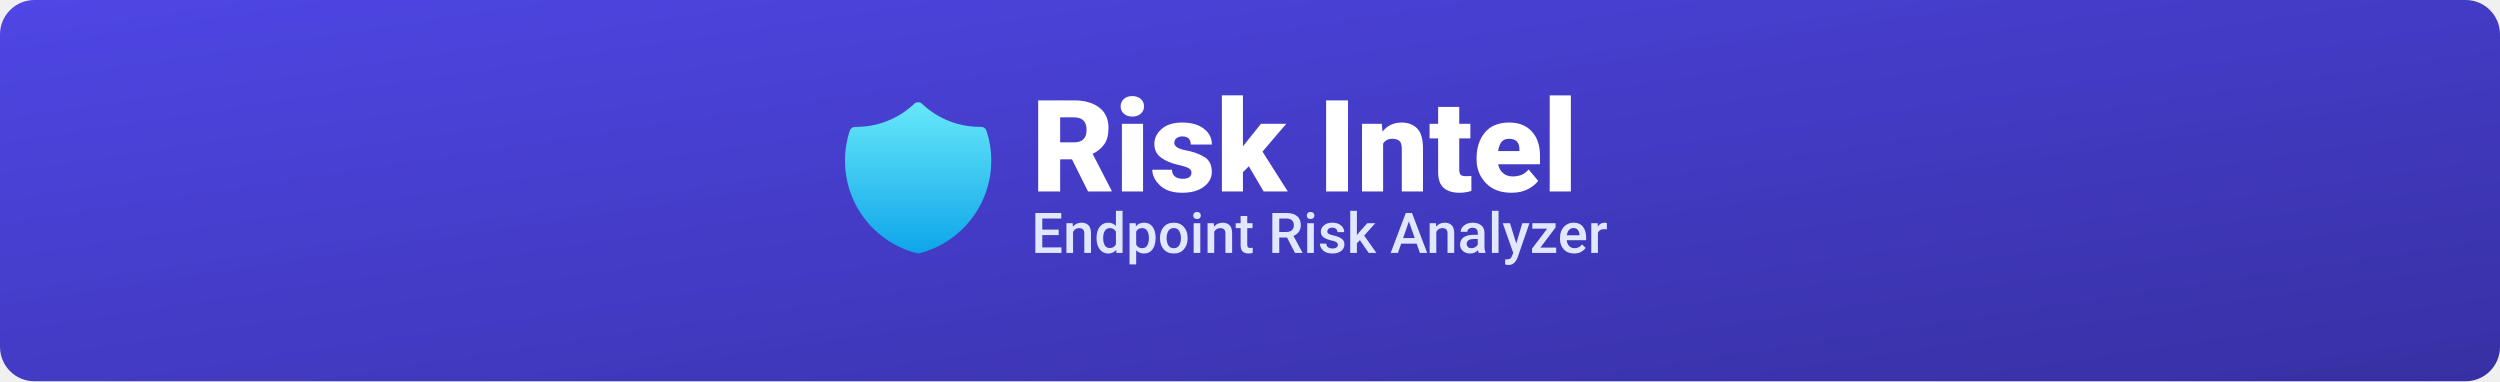
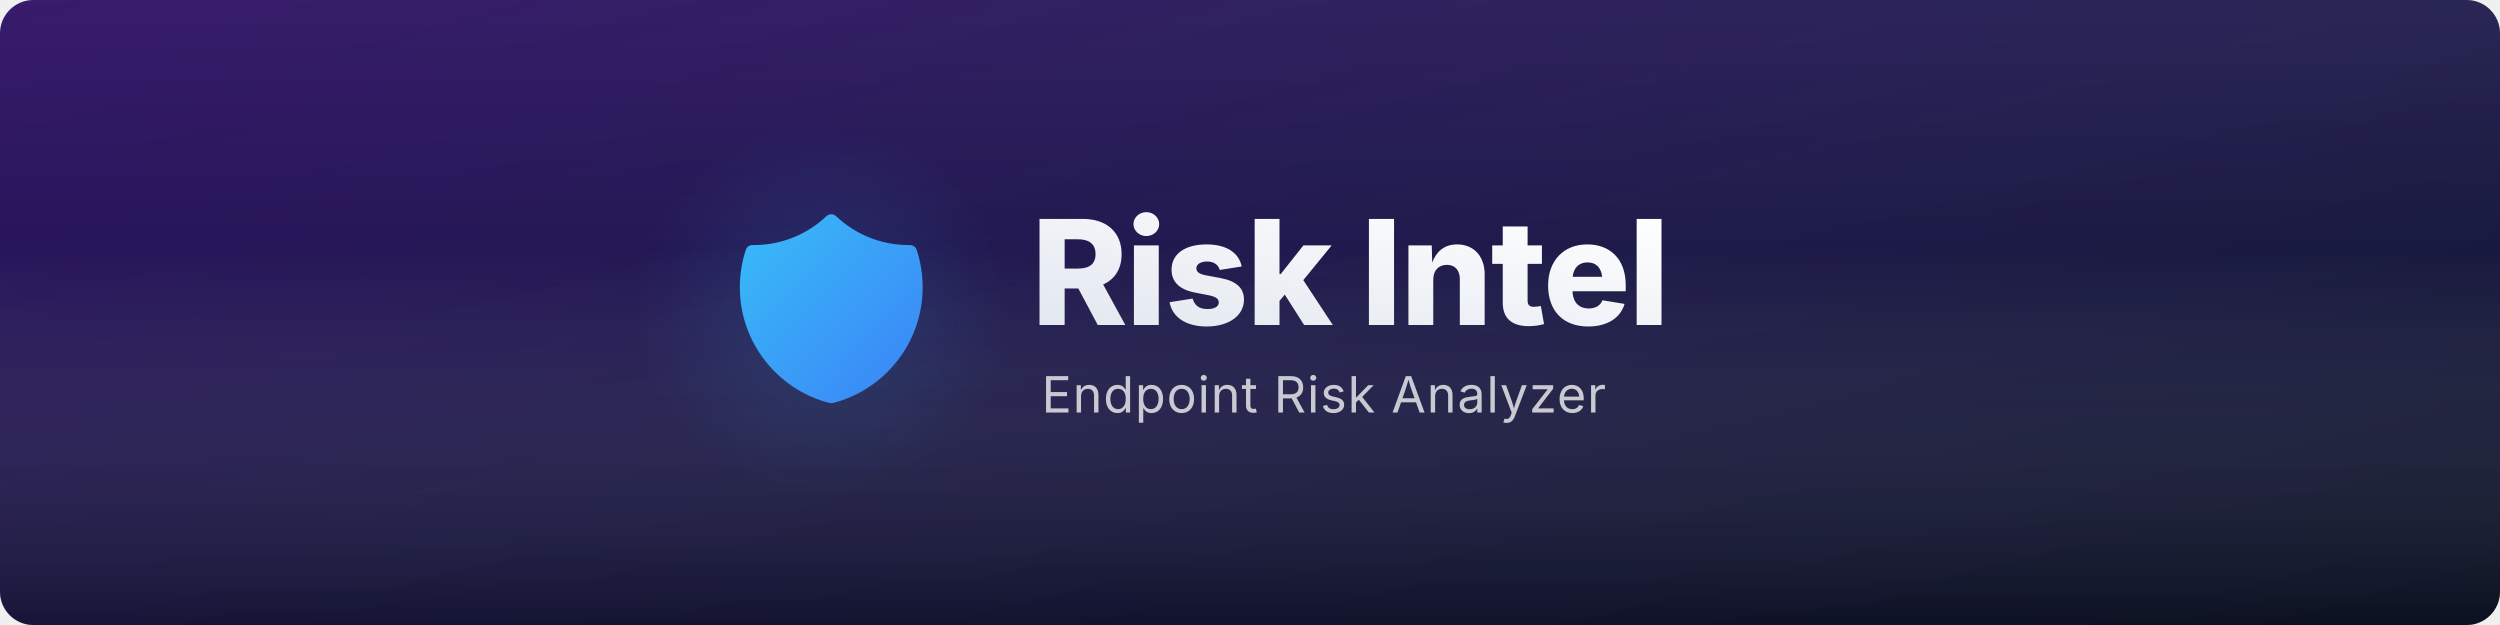
- <svg xmlns="http://www.w3.org/2000/svg" viewBox="0 0 800 122">
+ <svg xmlns="http://www.w3.org/2000/svg" viewBox="0 0 1200 300" width="100%" height="auto">
  <defs>
-     <linearGradient id="bg" x1="0%" y1="0%" x2="100%" y2="100%">
-       <stop offset="0%" stop-color="#4f46e5" />
-       <stop offset="100%" stop-color="#3730a3" />
+     <linearGradient id="bg_grad" x1="0%" y1="0%" x2="100%" y2="100%">
+       <stop offset="0%" stop-color="#2e1065" />
+       <stop offset="50%" stop-color="#1e1b4b" />
+       <stop offset="100%" stop-color="#0f172a" />
    </linearGradient>
-     <linearGradient id="shield_grad" x1="0%" y1="0%" x2="0%" y2="100%">
-       <stop offset="0%" stop-color="#67e8f9" />
-       <stop offset="100%" stop-color="#0ea5e9" />
+     <linearGradient id="glass_shine" x1="0%" y1="0%" x2="0%" y2="100%">
+       <stop offset="0%" stop-color="#ffffff" stop-opacity="0.05" />
+       <stop offset="40%" stop-color="#ffffff" stop-opacity="0.00" />
+       <stop offset="100%" stop-color="#000000" stop-opacity="0.25" />
+     </linearGradient>
+     <radialGradient id="icon_glow" cx="50%" cy="50%" r="50%">
+       <stop offset="0%" stop-color="#38bdf8" stop-opacity="0.15" />
+       <stop offset="100%" stop-color="#38bdf8" stop-opacity="0" />
+     </radialGradient>
+     <linearGradient id="shield_fill" x1="0%" y1="0%" x2="100%" y2="100%">
+       <stop offset="0%" stop-color="#38bdf8" />
+       <stop offset="100%" stop-color="#3b82f6" />
+     </linearGradient>
+     <linearGradient id="title_grad" x1="0%" y1="100%" x2="100%" y2="0%">
+       <stop offset="0%" stop-color="#e2e8f0" />
+       <stop offset="100%" stop-color="#ffffff" />
    </linearGradient>
  </defs>
-   <rect width="800" height="122" fill="url(#bg)" rx="11" />
-   <g transform="translate(250, -40)">
-     <g transform="translate(15, 68) scale(2.4)">
-       <path fill="url(#shield_grad)" fill-rule="evenodd" d="M12.516 2.17a.75.75 0 0 0-1.032 0 11.209 11.209 0 0 1-7.877 3.08.75.75 0 0 0-.722.515A12.74 12.74 0 0 0 2.25 9.75c0 5.942 4.064 10.933 9.563 12.348a.749.749 0 0 0 .374 0c5.499-1.415 9.563-6.406 9.563-12.348 0-1.39-.223-2.73-.635-3.985a.75.75 0 0 0-.722-.516l-.143.001c-2.996 0-5.717-1.17-7.734-3.08Z" clip-rule="evenodd" />
+   <rect width="1200" height="300" fill="url(#bg_grad)" rx="16" />
+   <rect width="1200" height="300" fill="url(#glass_shine)" rx="16" />
+   <g transform="translate(345, 94)">
+     <circle cx="50" cy="55" r="90" fill="url(#icon_glow)" />
+     <g transform="translate(0, 0) scale(4.5)">
+       <path fill="url(#shield_fill)" fill-rule="evenodd" d="M12.516 2.17a.75.75 0 0 0-1.032 0 11.209 11.209 0 0 1-7.877 3.08.75.75 0 0 0-.722.515A12.74 12.74 0 0 0 2.25 9.75c0 5.942 4.064 10.933 9.563 12.348a.749.749 0 0 0 .374 0c5.499-1.415 9.563-6.406 9.563-12.348 0-1.39-.223-2.73-.635-3.985a.75.75 0 0 0-.722-.516l-.143.001c-2.996 0-5.717-1.17-7.734-3.08Z" clip-rule="evenodd" />
    </g>
-     <text x="80" y="90" font-family="-apple-system, BlinkMacSystemFont, 'Segoe UI', Roboto, Helvetica, Arial, sans-serif" font-size="41" font-weight="800" fill="#ffffff" text-anchor="start" dominant-baseline="middle">Risk Intel</text>
-     <text x="80" y="116" font-family="-apple-system, BlinkMacSystemFont, 'Segoe UI', Roboto, Helvetica, Arial, sans-serif" font-size="18" font-weight="500" fill="#e0e7ff" text-anchor="start" dominant-baseline="middle">Endpoint Risk Analyzer</text>
+     <g transform="translate(150, 0)">
+       <text x="0" y="62" font-family="-apple-system, BlinkMacSystemFont, 'Inter', 'SF Pro Display', Roboto, Helvetica, Arial, sans-serif" font-size="70" font-weight="800" fill="url(#title_grad)" letter-spacing="-1">Risk Intel</text>
+       <text x="5" y="104" font-family="-apple-system, BlinkMacSystemFont, 'Inter', 'SF Pro Text', Roboto, Helvetica, Arial, sans-serif" font-size="24" font-weight="400" fill="rgba(255, 255, 255, 0.75)" letter-spacing="0.5">Endpoint Risk Analyzer</text>
+     </g>
  </g>
</svg>
